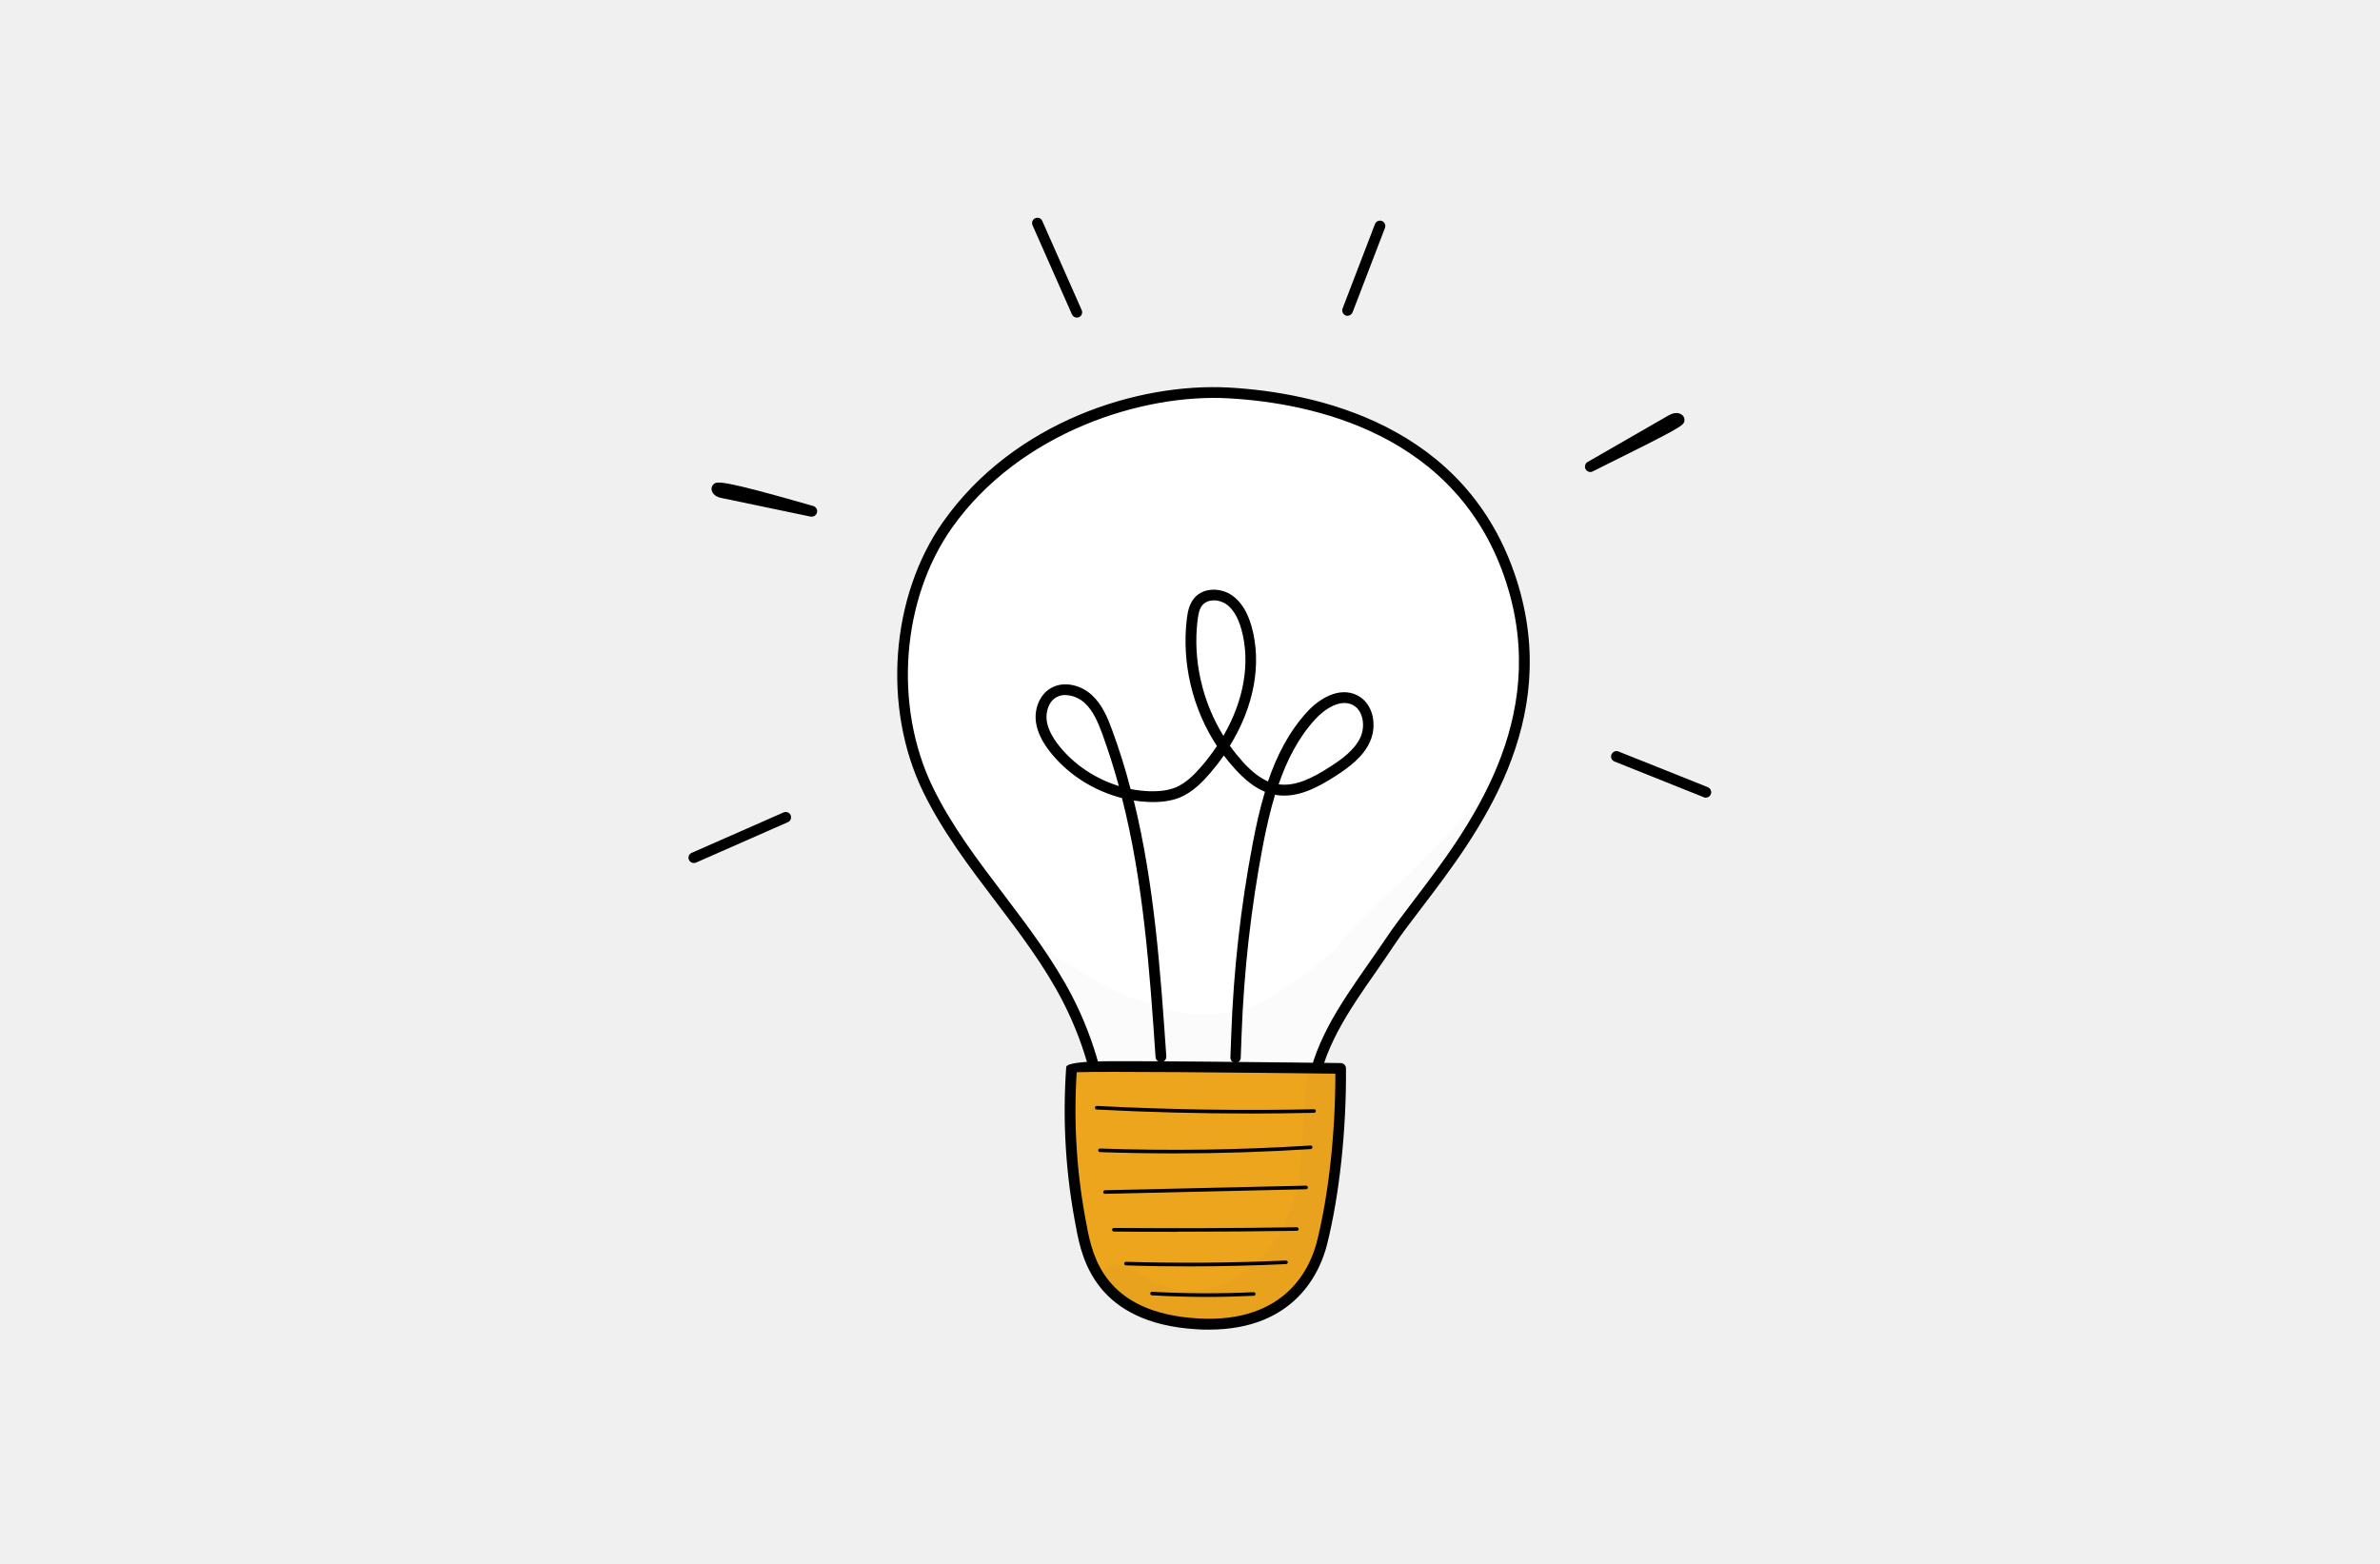
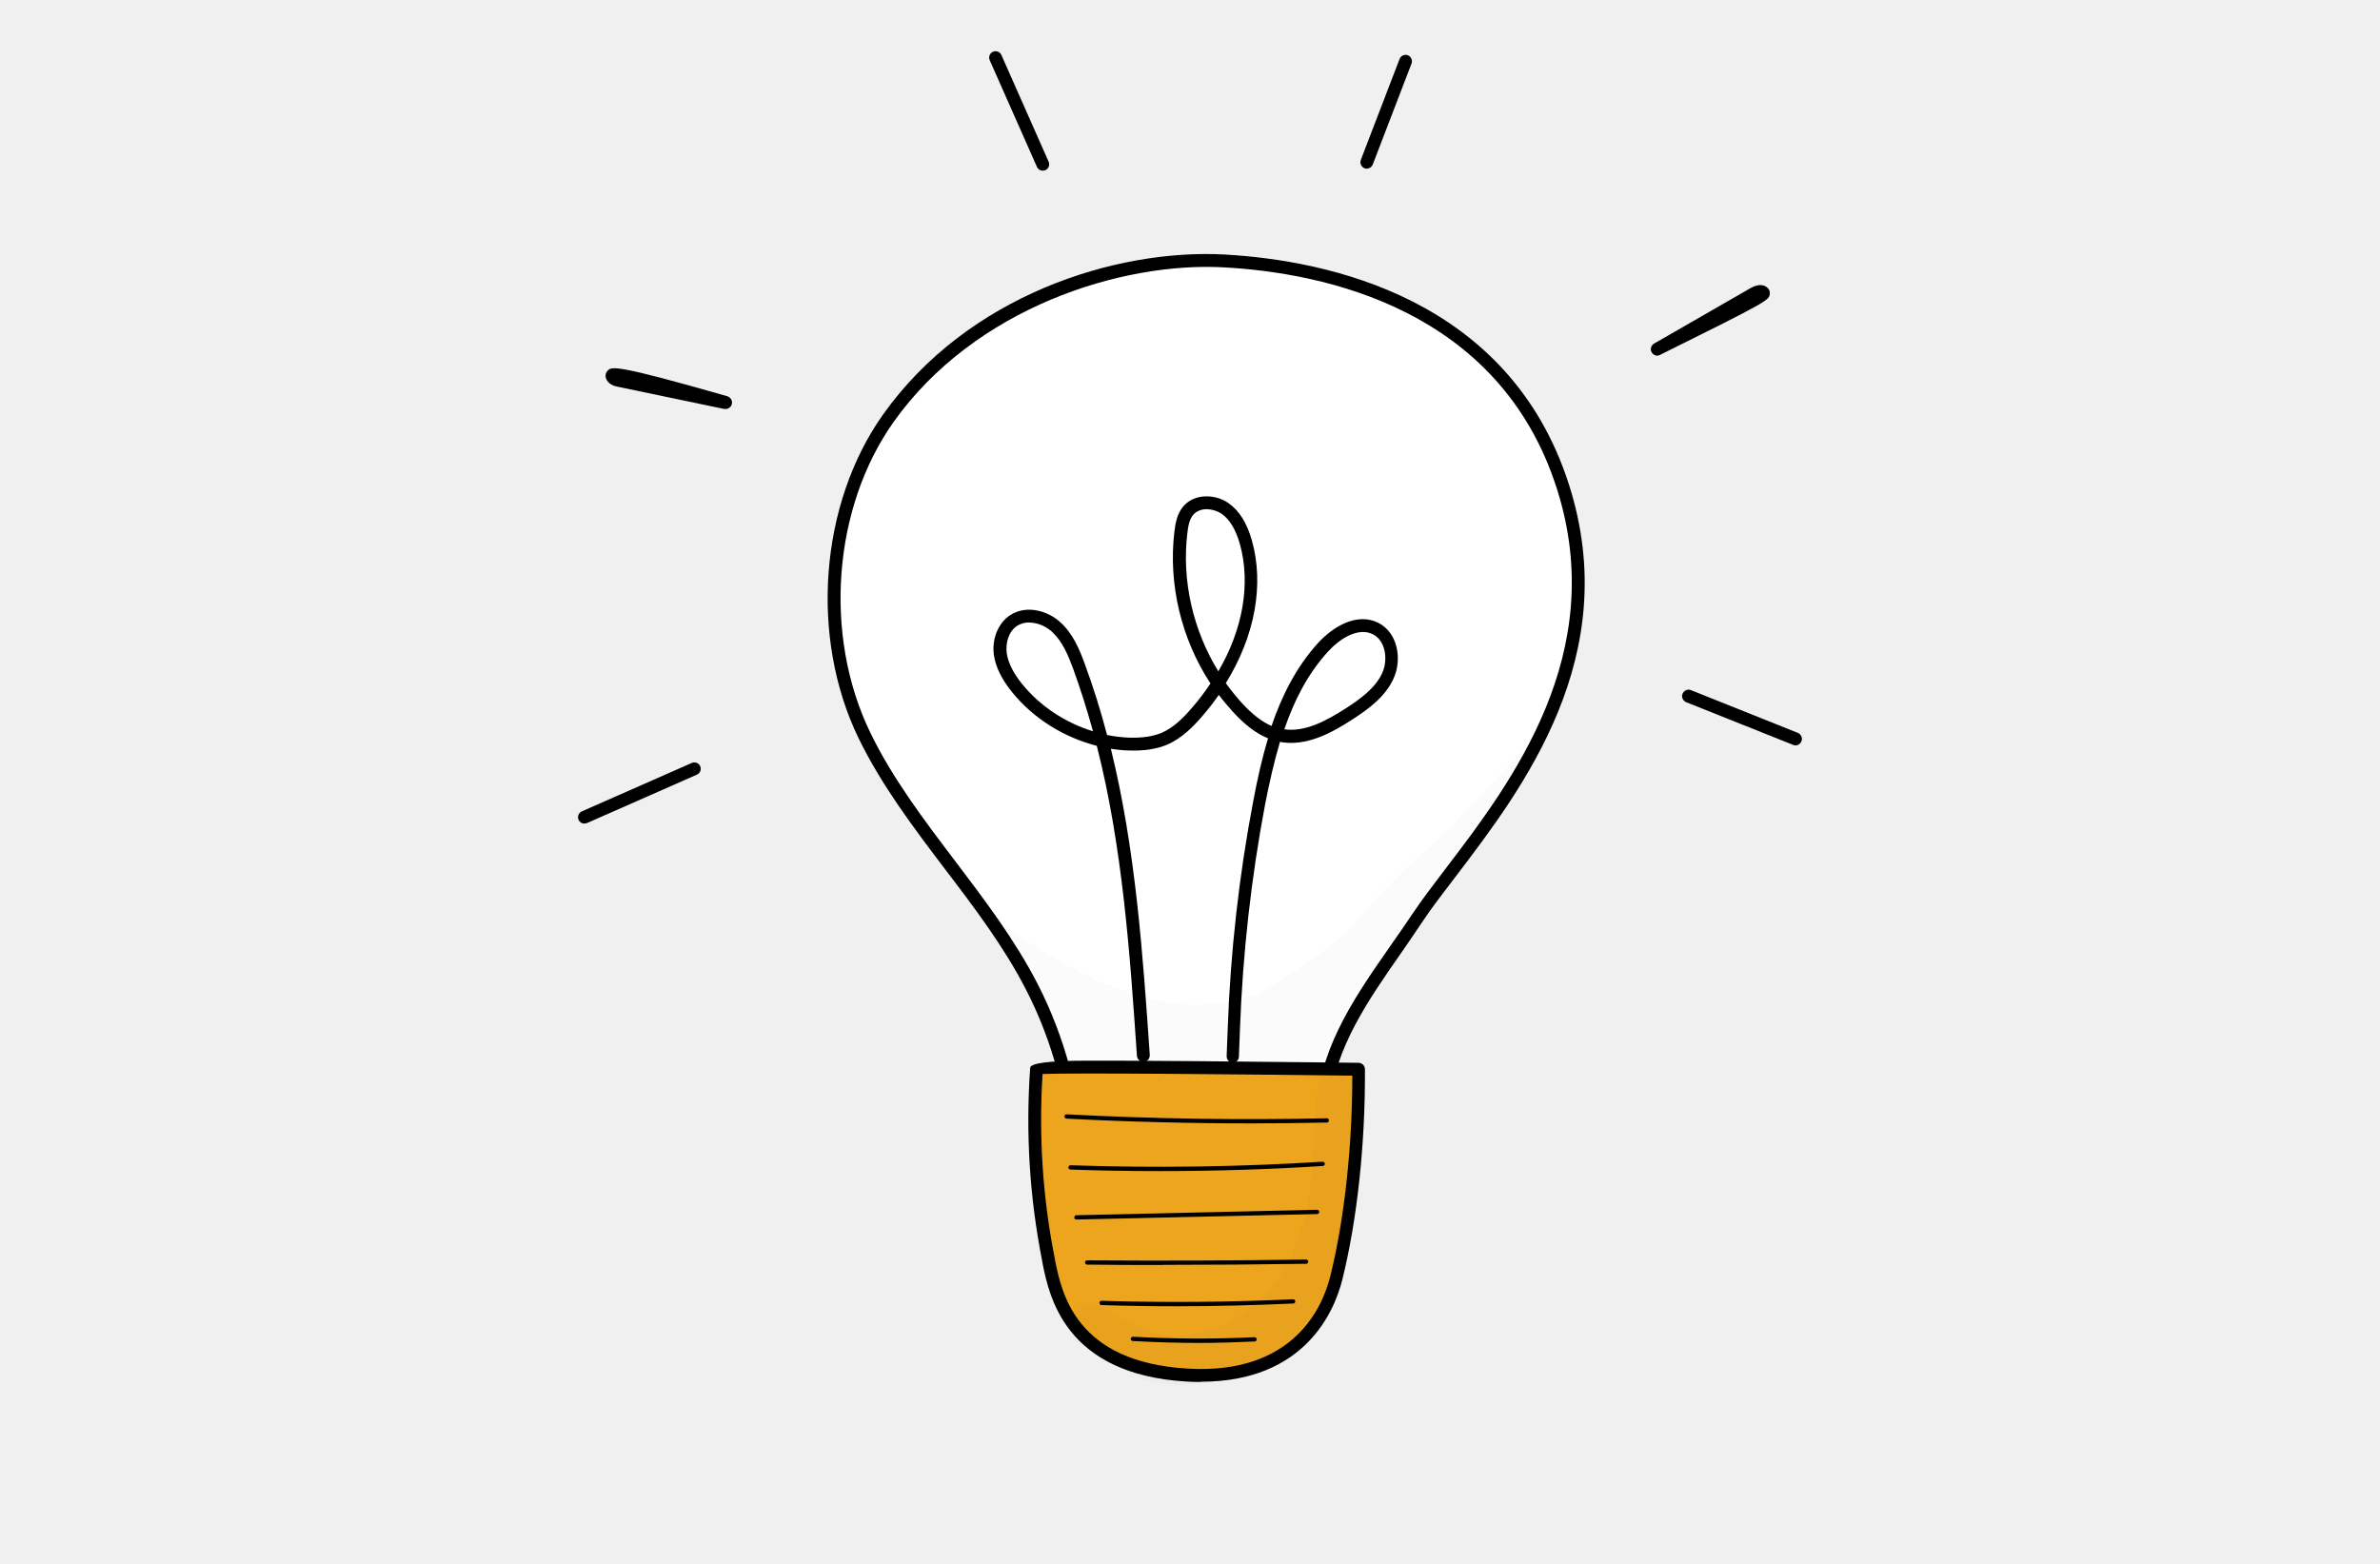
- <svg xmlns="http://www.w3.org/2000/svg" width="280" height="184" viewBox="0 0 280 184" fill="none">
-   <path d="M187.099 55.536C186.88 55.536 186.661 55.418 186.543 55.199C186.374 54.895 186.492 54.524 186.779 54.355L196.277 48.889C197.104 48.417 197.61 48.602 197.896 48.822C198.099 48.99 198.2 49.21 198.166 49.463C198.099 50.087 198.099 50.138 187.369 55.469C187.285 55.519 187.184 55.536 187.082 55.536H187.099Z" fill="black" />
-   <path d="M126.687 37.367C126.451 37.367 126.215 37.232 126.113 36.995L121.474 26.502C121.339 26.181 121.474 25.81 121.794 25.675C122.115 25.54 122.486 25.675 122.621 25.996L127.26 36.489C127.395 36.81 127.26 37.181 126.94 37.316C126.856 37.35 126.771 37.367 126.687 37.367V37.367Z" fill="black" />
-   <path d="M95.51 60.783C95.51 60.783 95.426 60.783 95.375 60.783L84.949 58.607C84.662 58.556 83.92 58.387 83.735 57.713C83.667 57.46 83.735 57.19 83.92 57.004C84.325 56.616 84.578 56.346 95.679 59.535C95.999 59.636 96.202 59.956 96.118 60.294C96.05 60.581 95.797 60.783 95.51 60.783V60.783Z" fill="black" />
-   <path d="M81.626 101.542C81.389 101.542 81.153 101.407 81.052 101.171C80.917 100.851 81.052 100.479 81.373 100.344L92.187 95.587C92.507 95.452 92.878 95.587 93.013 95.907C93.148 96.228 93.013 96.599 92.693 96.734L81.879 101.492C81.879 101.492 81.71 101.542 81.626 101.542V101.542Z" fill="black" />
-   <path d="M158.538 37.164C158.538 37.164 158.387 37.164 158.319 37.114C157.999 36.995 157.83 36.624 157.948 36.304L161.761 26.367C161.879 26.047 162.25 25.878 162.57 25.996C162.891 26.114 163.06 26.485 162.942 26.806L159.129 36.742C159.028 36.995 158.791 37.147 158.538 37.147V37.164Z" fill="black" />
-   <path d="M200.683 93.85C200.683 93.85 200.531 93.85 200.447 93.799L189.936 89.598C189.616 89.463 189.447 89.092 189.582 88.772C189.717 88.451 190.088 88.282 190.409 88.417L200.919 92.618C201.24 92.753 201.408 93.124 201.273 93.445C201.172 93.698 200.936 93.85 200.683 93.85Z" fill="black" />
-   <path d="M130.095 134.642C129.893 128.721 128.358 122.867 125.641 117.569C121.12 108.763 113.495 101.728 109.176 92.82C104.131 82.394 105.835 69.708 111.521 61.694C119.45 50.509 133.706 45.599 144.57 46.207C151.42 46.595 171.563 48.737 177.839 68.409C184.149 88.147 169.049 102.504 163.499 110.855C159.686 116.591 154.929 122.158 154.288 128.957C154.136 130.526 154.153 132.196 153.242 133.495C152.145 135.081 150.036 135.621 148.113 136.026C144.621 136.785 141.027 137.561 137.485 137.004C133.942 136.448 130.45 134.271 130.078 134.626L130.095 134.642Z" fill="white" />
-   <path d="M140.016 137.848C139.138 137.848 138.261 137.797 137.401 137.662C135.292 137.325 133.25 136.464 131.766 135.84C131.192 135.587 130.534 135.317 130.281 135.267C130.146 135.317 129.994 135.3 129.859 135.267C129.623 135.182 129.471 134.946 129.455 134.693C129.252 128.89 127.734 123.086 125.068 117.89C122.909 113.672 119.956 109.775 117.088 106.013C114.018 101.964 110.846 97.78 108.586 93.124C103.778 83.204 104.773 70.129 110.981 61.357C119.282 49.632 133.841 45.009 144.587 45.599C154.71 46.173 172.559 49.868 178.43 68.24C183.812 85.077 173.892 98.084 167.329 106.705C166.081 108.341 164.9 109.876 164.005 111.226C163.331 112.238 162.622 113.267 161.93 114.263C158.725 118.852 155.418 123.592 154.912 129.041C154.895 129.261 154.879 129.497 154.862 129.733C154.744 131.167 154.642 132.635 153.765 133.9C152.55 135.638 150.374 136.228 148.248 136.701C145.684 137.257 142.85 137.882 140.016 137.882V137.848ZM130.703 134.052C131.091 134.153 131.58 134.372 132.272 134.659C133.689 135.267 135.646 136.093 137.603 136.397C141.078 136.937 144.756 136.144 147.995 135.435C149.952 135.014 151.791 134.507 152.736 133.158C153.411 132.196 153.512 130.948 153.613 129.615C153.63 129.379 153.647 129.143 153.664 128.906C154.204 123.12 157.612 118.244 160.901 113.52C161.593 112.542 162.302 111.513 162.976 110.517C163.887 109.134 165.085 107.582 166.334 105.929C172.744 97.527 182.411 84.824 177.232 68.628C171.597 50.964 154.322 47.405 144.52 46.865C134.448 46.291 119.99 50.829 112.01 62.082C106.055 70.501 105.11 83.035 109.716 92.567C111.909 97.105 115.047 101.239 118.084 105.237C120.969 109.05 123.955 112.981 126.182 117.299C128.847 122.496 130.399 128.265 130.686 134.069L130.703 134.052Z" fill="black" />
-   <path d="M157.727 125.718C157.727 125.718 126.095 125.313 126.061 125.6C125.622 131.909 126.01 138.286 127.242 144.495C127.866 147.649 129.283 155.106 140.907 155.764C150.017 156.287 154.269 151.361 155.551 146.199C157.002 140.328 157.778 132.77 157.727 125.718Z" fill="#EDA51E" />
-   <path d="M142.257 156.439C141.801 156.439 141.346 156.439 140.874 156.405C128.828 155.714 127.293 147.97 126.635 144.663V144.613C125.386 138.354 124.982 131.943 125.437 125.549C125.493 125.088 127.355 124.857 131.021 124.857C133.653 124.857 137.314 124.857 141.903 124.908C149.731 124.976 157.643 125.077 157.727 125.077C158.065 125.077 158.352 125.364 158.352 125.701C158.402 132.989 157.592 140.513 156.141 146.351C155.382 149.455 152.497 156.439 142.24 156.439H142.257ZM126.669 126.173C126.281 132.247 126.685 138.371 127.883 144.36V144.41C128.541 147.683 129.891 154.499 140.958 155.123C151.401 155.731 154.218 148.965 154.944 146.03C156.327 140.463 157.103 133.31 157.103 126.325C145.834 126.19 129.638 126.038 126.669 126.156V126.173Z" fill="black" />
-   <path d="M147.25 131.015C141.16 131.015 135.053 130.863 129.013 130.543C128.895 130.543 128.811 130.442 128.811 130.323C128.811 130.205 128.912 130.121 129.03 130.121C137.516 130.56 146.12 130.695 154.606 130.509C154.724 130.509 154.808 130.593 154.808 130.711C154.808 130.83 154.724 130.931 154.606 130.931C152.159 130.981 149.696 131.015 147.233 131.015H147.25Z" fill="black" />
-   <path d="M138.176 135.705C135.241 135.705 132.322 135.655 129.404 135.553C129.286 135.553 129.201 135.452 129.201 135.334C129.201 135.216 129.302 135.132 129.42 135.132C137.653 135.418 145.971 135.3 154.186 134.777C154.305 134.777 154.406 134.862 154.406 134.98C154.406 135.098 154.321 135.199 154.203 135.199C148.889 135.537 143.524 135.705 138.159 135.705H138.176Z" fill="black" />
-   <path d="M129.993 140.463C129.875 140.463 129.791 140.378 129.791 140.26C129.791 140.142 129.875 140.041 129.993 140.041L153.646 139.501C153.764 139.501 153.865 139.585 153.865 139.704C153.865 139.822 153.781 139.923 153.663 139.923L130.01 140.463H129.993Z" fill="black" />
-   <path d="M138.478 144.933C135.998 144.933 133.501 144.933 131.038 144.9C130.92 144.9 130.836 144.798 130.836 144.68C130.836 144.562 130.937 144.478 131.038 144.478C138.175 144.529 145.412 144.512 152.565 144.394C152.666 144.394 152.785 144.478 152.785 144.596C152.785 144.714 152.7 144.815 152.582 144.815C147.909 144.883 143.185 144.917 138.495 144.917L138.478 144.933Z" fill="black" />
-   <path d="M139.949 148.999C137.452 148.999 134.955 148.966 132.458 148.881C132.34 148.881 132.256 148.78 132.256 148.662C132.256 148.544 132.357 148.459 132.458 148.459C138.7 148.645 145.044 148.594 151.286 148.308C151.404 148.308 151.505 148.392 151.505 148.51C151.505 148.628 151.421 148.729 151.303 148.729C147.524 148.898 143.728 148.999 139.932 148.999H139.949Z" fill="black" />
-   <path d="M141.988 152.593C139.829 152.593 137.669 152.525 135.527 152.407C135.409 152.407 135.324 152.306 135.324 152.188C135.324 152.07 135.425 151.985 135.544 151.985C139.508 152.205 143.523 152.221 147.488 152.036C147.589 152.036 147.707 152.12 147.707 152.238C147.707 152.356 147.623 152.458 147.505 152.458C145.683 152.542 143.827 152.593 141.988 152.593V152.593Z" fill="black" />
-   <g opacity="0.13">
-     <path opacity="0.13" d="M157.24 126.005C156.548 124.233 153.731 124.79 153.748 126.696C153.275 131.673 153.241 135.284 152.82 138.742C152.482 140.699 151.689 142.521 150.981 144.377C150.357 145.861 147.32 149.64 144.3 150.923C143.187 151.513 139.458 152.357 137.535 151.53C136.388 151.209 135.443 150.653 132.457 149.084C130.112 147.818 128.121 151.125 130.399 152.508C131.664 153.284 132.929 154.077 134.161 154.904C134.009 154.803 133.823 154.651 133.722 154.567C134.802 155.427 136.118 156.017 137.467 156.372C145.025 157.873 150.998 153.892 154.507 147.582C155.823 144.984 156.497 141.492 156.683 140.159C157.054 137.865 157.004 138 157.105 135.452C157.105 135.064 157.223 134.541 157.088 134.069C157.139 133.023 157.172 131.977 157.24 130.965C157.29 129.733 157.324 128.518 157.392 127.287C157.392 126.865 157.493 126.41 157.257 126.022L157.24 126.005Z" fill="black" />
+ <svg xmlns="http://www.w3.org/2000/svg" id="Layer_3" data-name="Layer 3" viewBox="0 0 200 131.43">
+   <defs>
+     <style>
+       .cls-1, .cls-2 {
+         opacity: .13;
+       }
+ 
+       .cls-2 {
+         isolation: isolate;
+       }
+ 
+       .cls-2, .cls-3, .cls-4, .cls-5 {
+         stroke-width: 0px;
+       }
+ 
+       .cls-4 {
+         fill: #fff;
+       }
+ 
+       .cls-5 {
+         fill: #eda51e;
+       }
+     </style>
+   </defs>
+   <path class="cls-3" d="m139.27,29.89c-.19,0-.37-.1-.48-.29-.14-.26-.04-.58.2-.72l8.12-4.67c.71-.4,1.14-.25,1.38-.06.17.14.26.33.23.55-.06.53-.06.58-9.23,5.13-.07.04-.16.06-.25.06h.01Z" />
+   <path class="cls-3" d="m87.63,14.35c-.2,0-.4-.12-.49-.32l-3.97-8.97c-.12-.27,0-.59.27-.71.27-.12.59,0,.71.27l3.97,8.97c.12.27,0,.59-.27.71-.07.03-.14.04-.22.04h0Z" />
+   <path class="cls-3" d="m60.98,34.37h-.12l-8.91-1.86c-.25-.04-.88-.19-1.04-.76-.06-.22,0-.45.16-.61.35-.33.56-.56,10.05,2.16.27.09.45.36.38.65-.06.25-.27.42-.52.42h0Z" />
+   <path class="cls-3" d="m49.11,69.22c-.2,0-.4-.12-.49-.32-.12-.27,0-.59.27-.71l9.24-4.07c.27-.12.59,0,.71.27.12.27,0,.59-.27.71l-9.24,4.07s-.14.04-.22.04h0Z" />
+   <path class="cls-3" d="m114.86,14.18s-.13,0-.19-.04c-.27-.1-.42-.42-.32-.69l3.26-8.49c.1-.27.42-.42.69-.32.27.1.42.42.32.69l-3.26,8.49c-.09.22-.29.35-.51.35h0Z" />
+   <path class="cls-3" d="m150.88,62.64s-.13,0-.2-.04l-8.99-3.59c-.27-.12-.42-.43-.3-.71.12-.27.43-.42.71-.3l8.98,3.59c.27.12.42.43.3.71-.09.22-.29.35-.5.35Z" />
+   <path class="cls-4" d="m90.54,97.51c-.17-5.06-1.48-10.07-3.81-14.6-3.86-7.53-10.38-13.54-14.08-21.16-4.31-8.91-2.86-19.76,2-26.61,6.78-9.56,18.97-13.76,28.25-13.24,5.86.33,23.08,2.16,28.44,18.98,5.39,16.87-7.51,29.15-12.26,36.29-3.26,4.9-7.33,9.66-7.87,15.47-.13,1.34-.12,2.77-.89,3.88-.94,1.36-2.74,1.82-4.38,2.16-2.99.65-6.06,1.31-9.09.84-3.03-.48-6.01-2.34-6.33-2.03h.01Z" />
+   <path class="cls-3" d="m99.02,100.25c-.75,0-1.5-.04-2.24-.16-1.8-.29-3.55-1.02-4.82-1.56-.49-.22-1.05-.45-1.27-.49-.12.04-.25.03-.36,0-.2-.07-.33-.27-.35-.49-.17-4.96-1.47-9.92-3.75-14.36-1.85-3.61-4.37-6.94-6.82-10.15-2.62-3.46-5.34-7.04-7.27-11.02-4.11-8.48-3.26-19.66,2.05-27.16,7.1-10.02,19.54-13.97,28.73-13.47,8.65.49,23.91,3.65,28.93,19.35,4.6,14.39-3.88,25.51-9.49,32.88-1.07,1.4-2.08,2.71-2.84,3.86-.58.87-1.18,1.74-1.77,2.6-2.74,3.92-5.57,7.98-6,12.63-.01.19-.03.39-.04.59-.1,1.23-.19,2.48-.94,3.56-1.04,1.49-2.9,1.99-4.72,2.39-2.19.48-4.61,1.01-7.04,1.01v-.03Zm-7.96-3.25c.33.09.75.27,1.34.52,1.21.52,2.88,1.23,4.56,1.49,2.97.46,6.11-.22,8.88-.82,1.67-.36,3.25-.79,4.05-1.95.58-.82.66-1.89.75-3.03.01-.2.03-.4.04-.61.46-4.95,3.37-9.11,6.19-13.15.59-.84,1.2-1.72,1.77-2.57.78-1.18,1.8-2.51,2.87-3.92,5.48-7.18,13.74-18.04,9.32-31.89-4.82-15.1-19.58-18.14-27.96-18.6-8.61-.49-20.97,3.39-27.79,13.01-5.09,7.2-5.9,17.91-1.96,26.06,1.87,3.88,4.56,7.41,7.15,10.83,2.47,3.26,5.02,6.62,6.92,10.31,2.28,4.44,3.6,9.37,3.85,14.34h.01Z" />
+   <path class="cls-5" d="m114.16,89.88s-27.04-.35-27.07-.1c-.38,5.39-.04,10.84,1.01,16.15.53,2.7,1.74,9.07,11.68,9.63,7.79.45,11.42-3.76,12.52-8.18,1.24-5.02,1.9-11.48,1.86-17.51Z" />
+   <path class="cls-3" d="m100.94,116.14c-.39,0-.78,0-1.18-.03-10.3-.59-11.61-7.21-12.17-10.04v-.04c-1.07-5.35-1.41-10.83-1.02-16.3.05-.39,1.64-.59,4.77-.59,2.25,0,5.38,0,9.3.04,6.69.06,13.46.14,13.53.14.29,0,.53.25.53.53.04,6.23-.65,12.66-1.89,17.65-.65,2.65-3.12,8.62-11.88,8.62h.01Zm-13.33-25.87c-.33,5.19.01,10.43,1.04,15.55v.04c.56,2.8,1.72,8.62,11.18,9.16,8.93.52,11.34-5.26,11.96-7.77,1.18-4.76,1.85-10.87,1.85-16.85-9.63-.12-23.48-.25-26.02-.14h0Z" />
+   <path class="cls-3" d="m105.21,94.41c-5.21,0-10.43-.13-15.59-.4-.1,0-.17-.09-.17-.19s.09-.17.19-.17c7.25.38,14.61.49,21.86.33.1,0,.17.07.17.17s-.07.19-.17.19c-2.09.04-4.2.07-6.3.07h.01Z" />
+   <path class="cls-3" d="m97.45,98.42c-2.51,0-5-.04-7.5-.13-.1,0-.17-.09-.17-.19s.09-.17.19-.17c7.04.24,14.15.14,21.17-.3.1,0,.19.07.19.17s-.07.19-.17.19c-4.54.29-9.13.43-13.72.43h.01Z" />
+   <path class="cls-3" d="m90.45,102.49c-.1,0-.17-.07-.17-.17s.07-.19.17-.19l20.22-.46c.1,0,.19.07.19.17s-.07.19-.17.19l-20.22.46h-.01Z" />
+   <path class="cls-3" d="m97.71,106.31c-2.12,0-4.25,0-6.36-.03-.1,0-.17-.09-.17-.19s.09-.17.17-.17c6.1.04,12.29.03,18.4-.07.09,0,.19.07.19.17s-.07.19-.17.19c-3.99.06-8.03.09-12.04.09h-.01Z" />
+   <path class="cls-3" d="m98.96,109.78c-2.13,0-4.27-.03-6.4-.1-.1,0-.17-.09-.17-.19s.09-.17.17-.17c5.34.16,10.76.12,16.1-.13.1,0,.19.07.19.17s-.07.19-.17.19c-3.23.14-6.48.23-9.72.23h.01Z" />
+   <path class="cls-3" d="m100.71,112.86c-1.85,0-3.69-.06-5.52-.16-.1,0-.17-.09-.17-.19s.09-.17.19-.17c3.39.19,6.82.2,10.21.04.09,0,.19.07.19.17s-.07.19-.17.19c-1.56.07-3.14.12-4.72.12h0Z" />
+   <g class="cls-1">
+     <path class="cls-2" d="m113.75,90.13c-.59-1.51-3-1.04-2.99.59-.4,4.25-.43,7.34-.79,10.3-.29,1.67-.97,3.23-1.57,4.82-.53,1.27-3.13,4.5-5.71,5.6-.95.5-4.14,1.23-5.78.52-.98-.27-1.79-.75-4.34-2.09-2-1.08-3.71,1.74-1.76,2.93,1.08.66,2.16,1.34,3.22,2.05-.13-.09-.29-.22-.38-.29.92.74,2.05,1.24,3.2,1.54,6.46,1.28,11.57-2.12,14.57-7.51,1.12-2.22,1.7-5.21,1.86-6.35.32-1.96.27-1.85.36-4.02,0-.33.1-.78-.01-1.18.04-.89.07-1.79.13-2.65.04-1.05.07-2.09.13-3.14,0-.36.09-.75-.12-1.08h-.01Z" />
  </g>
-   <g opacity="0.13">
-     <path opacity="0.13" d="M167.363 101.34C166.351 102.285 165.372 103.263 164.36 104.208C164.36 104.225 164.343 104.242 164.327 104.242C162.842 105.389 161.56 106.806 160.244 108.122C159.063 109.32 157.966 110.568 156.903 111.85C156.634 112.103 156.347 112.373 156.026 112.609C155.807 112.812 154.727 113.706 154.525 113.875L154.457 113.925C154.305 114.043 153.884 114.364 153.631 114.55C150.847 116.557 148.232 118.396 146.022 118.852C143.424 119.442 140.944 119.476 138.97 119.155C137.688 118.919 137.047 118.784 136.439 118.582C134.28 117.839 132.509 117.215 131.226 116.591C127.903 114.971 124.799 112.964 121.863 110.737C124.495 114.55 125.946 118.362 128.426 123.963C128.713 124.469 129.016 124.976 129.286 125.499C129.337 125.6 129.404 125.701 129.455 125.802C129.573 125.836 129.708 125.853 129.843 125.853C130.906 125.785 131.952 126.072 133.015 126.089C134.719 126.19 136.439 126.089 138.143 126.022C140.86 125.937 143.542 125.397 146.258 125.38C149.278 125.144 150.999 125.448 152.264 125.65C153.917 125.684 153.614 125.431 154.643 125.465C154.828 125.465 154.997 125.431 155.149 125.38C155.284 124.908 155.419 124.436 155.588 123.98C155.301 123.693 155.284 123.272 155.453 122.884C156.903 119.577 158.894 116.608 161.054 113.689C164.9 108.493 169.421 103.786 173.015 98.421C173.234 97.999 173.437 97.561 173.656 97.139C174.567 95.3 175.478 93.478 176.389 91.639C173.842 94.541 170.164 98.354 167.313 101.289L167.363 101.34Z" fill="black" />
+   <g class="cls-1">
+     <path class="cls-2" d="m122.4,69.04c-.87.81-1.7,1.64-2.57,2.45,0,.01-.01.03-.03.03-1.27.98-2.37,2.19-3.49,3.32-1.01,1.02-1.95,2.09-2.86,3.19-.23.22-.48.45-.75.65-.19.17-1.11.94-1.28,1.08l-.06.04c-.13.1-.49.38-.71.53-2.38,1.72-4.62,3.29-6.5,3.68-2.22.5-4.34.53-6.03.26-1.1-.2-1.64-.32-2.16-.49-1.85-.64-3.36-1.17-4.46-1.7-2.84-1.38-5.49-3.1-8-5,2.25,3.26,3.49,6.52,5.61,11.31.25.43.5.87.74,1.31.04.09.1.17.14.26.1.03.22.04.33.04.91-.06,1.8.19,2.71.2,1.46.09,2.93,0,4.38-.06,2.32-.07,4.62-.53,6.94-.55,2.58-.2,4.05.06,5.13.23,1.41.03,1.15-.19,2.03-.16.16,0,.3-.03.43-.07.12-.4.23-.81.38-1.2-.25-.25-.26-.61-.12-.94,1.24-2.83,2.94-5.37,4.79-7.86,3.29-4.44,7.15-8.47,10.22-13.05.19-.36.36-.74.55-1.1.78-1.57,1.56-3.13,2.34-4.7-2.18,2.48-5.32,5.74-7.76,8.25l.04.04Z" />
  </g>
-   <path d="M145.378 125.06H145.362C145.007 125.06 144.737 124.756 144.754 124.402L144.856 121.652C145.125 114.161 145.969 106.637 147.369 99.299C147.757 97.24 148.213 95.165 148.82 93.158C147.656 92.685 146.509 91.808 145.311 90.492C144.839 89.969 144.4 89.446 143.978 88.889C143.472 89.615 142.932 90.306 142.342 90.998C141.448 92.027 140.334 93.174 138.883 93.799C137.837 94.237 136.589 94.423 135.087 94.355C134.514 94.338 133.957 94.271 133.384 94.187C135.813 104.056 136.521 114.313 137.213 124.284C137.23 124.638 136.977 124.942 136.623 124.959C136.285 124.976 135.965 124.722 135.948 124.368C135.256 114.246 134.531 103.854 132 93.9C128.761 93.073 125.775 91.218 123.666 88.619C122.62 87.337 122.046 86.139 121.878 84.975C121.658 83.389 122.316 81.804 123.497 81.044C125.1 80.015 127.192 80.623 128.424 81.753C129.655 82.867 130.296 84.402 130.836 85.886C131.68 88.181 132.405 90.492 133.012 92.837C133.704 92.972 134.396 93.056 135.104 93.09C136.42 93.141 137.483 92.989 138.343 92.635C139.558 92.112 140.554 91.099 141.346 90.171C142.021 89.395 142.629 88.586 143.168 87.776C140.3 83.406 139.001 78.025 139.626 72.829C139.727 71.968 139.912 71.074 140.503 70.365C141.633 69.049 143.691 69.168 144.94 70.045C145.986 70.77 146.745 71.968 147.234 73.672C148.483 78.075 147.538 83.136 144.687 87.742C145.159 88.4 145.665 89.024 146.205 89.632C147.251 90.779 148.213 91.521 149.174 91.943C150.187 88.957 151.604 86.156 153.729 83.811C155.231 82.158 157.576 80.758 159.668 81.804C161.625 82.782 162.03 85.448 161.152 87.32C160.326 89.109 158.656 90.306 157.154 91.285C155.045 92.651 152.565 93.984 150.001 93.512C149.411 95.486 148.955 97.527 148.567 99.535C147.184 106.806 146.34 114.28 146.07 121.703L145.969 124.453C145.969 124.79 145.682 125.06 145.345 125.06H145.378ZM125.353 81.77C124.948 81.77 124.543 81.871 124.189 82.091C123.295 82.664 123.025 83.862 123.143 84.79C123.278 85.734 123.767 86.713 124.645 87.81C126.433 90.02 128.913 91.639 131.629 92.483C131.055 90.408 130.414 88.35 129.672 86.325C129.183 84.992 128.609 83.626 127.597 82.698C127.023 82.175 126.18 81.787 125.353 81.787V81.77ZM150.423 92.28C152.481 92.567 154.556 91.454 156.496 90.205C157.846 89.328 159.347 88.265 160.039 86.781C160.646 85.481 160.41 83.575 159.128 82.934C157.677 82.209 155.838 83.406 154.691 84.672C152.717 86.848 151.384 89.48 150.423 92.297V92.28ZM142.814 70.635C142.308 70.635 141.819 70.804 141.481 71.175C141.093 71.614 140.975 72.289 140.891 72.963C140.317 77.67 141.448 82.546 143.928 86.578C146.357 82.411 147.133 77.907 146.036 74.01C145.632 72.592 145.041 71.631 144.248 71.074C143.843 70.804 143.32 70.635 142.831 70.635H142.814Z" fill="black" />
+   <path class="cls-3" d="m103.61,89.32h-.01c-.3,0-.53-.26-.52-.56l.09-2.35c.23-6.4.95-12.84,2.15-19.11.33-1.76.72-3.53,1.24-5.25-1-.4-1.98-1.15-3-2.28-.4-.45-.78-.89-1.14-1.37-.43.62-.89,1.21-1.4,1.8-.76.88-1.72,1.86-2.96,2.39-.89.37-1.96.53-3.25.48-.49-.01-.97-.07-1.46-.14,2.08,8.44,2.68,17.21,3.27,25.73.01.3-.2.56-.5.58-.29.01-.56-.2-.58-.51-.59-8.65-1.21-17.54-3.37-26.05-2.77-.71-5.32-2.29-7.12-4.51-.89-1.1-1.38-2.12-1.53-3.12-.19-1.36.37-2.71,1.38-3.36,1.37-.88,3.16-.36,4.21.61,1.05.95,1.6,2.26,2.06,3.53.72,1.96,1.34,3.94,1.86,5.94.59.12,1.18.19,1.79.22,1.12.04,2.03-.09,2.77-.39,1.04-.45,1.89-1.31,2.57-2.11.58-.66,1.1-1.36,1.56-2.05-2.45-3.74-3.56-8.34-3.03-12.78.09-.74.24-1.5.75-2.11.97-1.12,2.73-1.02,3.79-.27.89.62,1.54,1.64,1.96,3.1,1.07,3.76.26,8.09-2.18,12.03.4.56.84,1.1,1.3,1.62.89.98,1.72,1.62,2.54,1.98.87-2.55,2.08-4.95,3.89-6.95,1.28-1.41,3.29-2.61,5.08-1.72,1.67.84,2.02,3.12,1.27,4.72-.71,1.53-2.13,2.55-3.42,3.39-1.8,1.17-3.92,2.31-6.11,1.9-.5,1.69-.89,3.43-1.23,5.15-1.18,6.22-1.9,12.61-2.13,18.95l-.09,2.35c0,.29-.25.52-.53.52h.03Zm-17.12-37.01c-.35,0-.69.09-1,.27-.76.49-1,1.51-.89,2.31.12.81.53,1.64,1.28,2.58,1.53,1.89,3.65,3.27,5.97,3.99-.49-1.77-1.04-3.53-1.67-5.26-.42-1.14-.91-2.31-1.77-3.1-.49-.45-1.21-.78-1.92-.78h0Zm21.43,8.98c1.76.25,3.53-.71,5.19-1.77,1.15-.75,2.44-1.66,3.03-2.93.52-1.11.32-2.74-.78-3.29-1.24-.62-2.81.4-3.79,1.49-1.69,1.86-2.83,4.11-3.65,6.52h0Zm-6.5-18.5c-.43,0-.85.14-1.14.46-.33.38-.43.95-.5,1.53-.49,4.02.48,8.19,2.6,11.64,2.08-3.56,2.74-7.41,1.8-10.74-.35-1.21-.85-2.03-1.53-2.51-.35-.23-.79-.37-1.21-.37h-.01Z" />
</svg>
